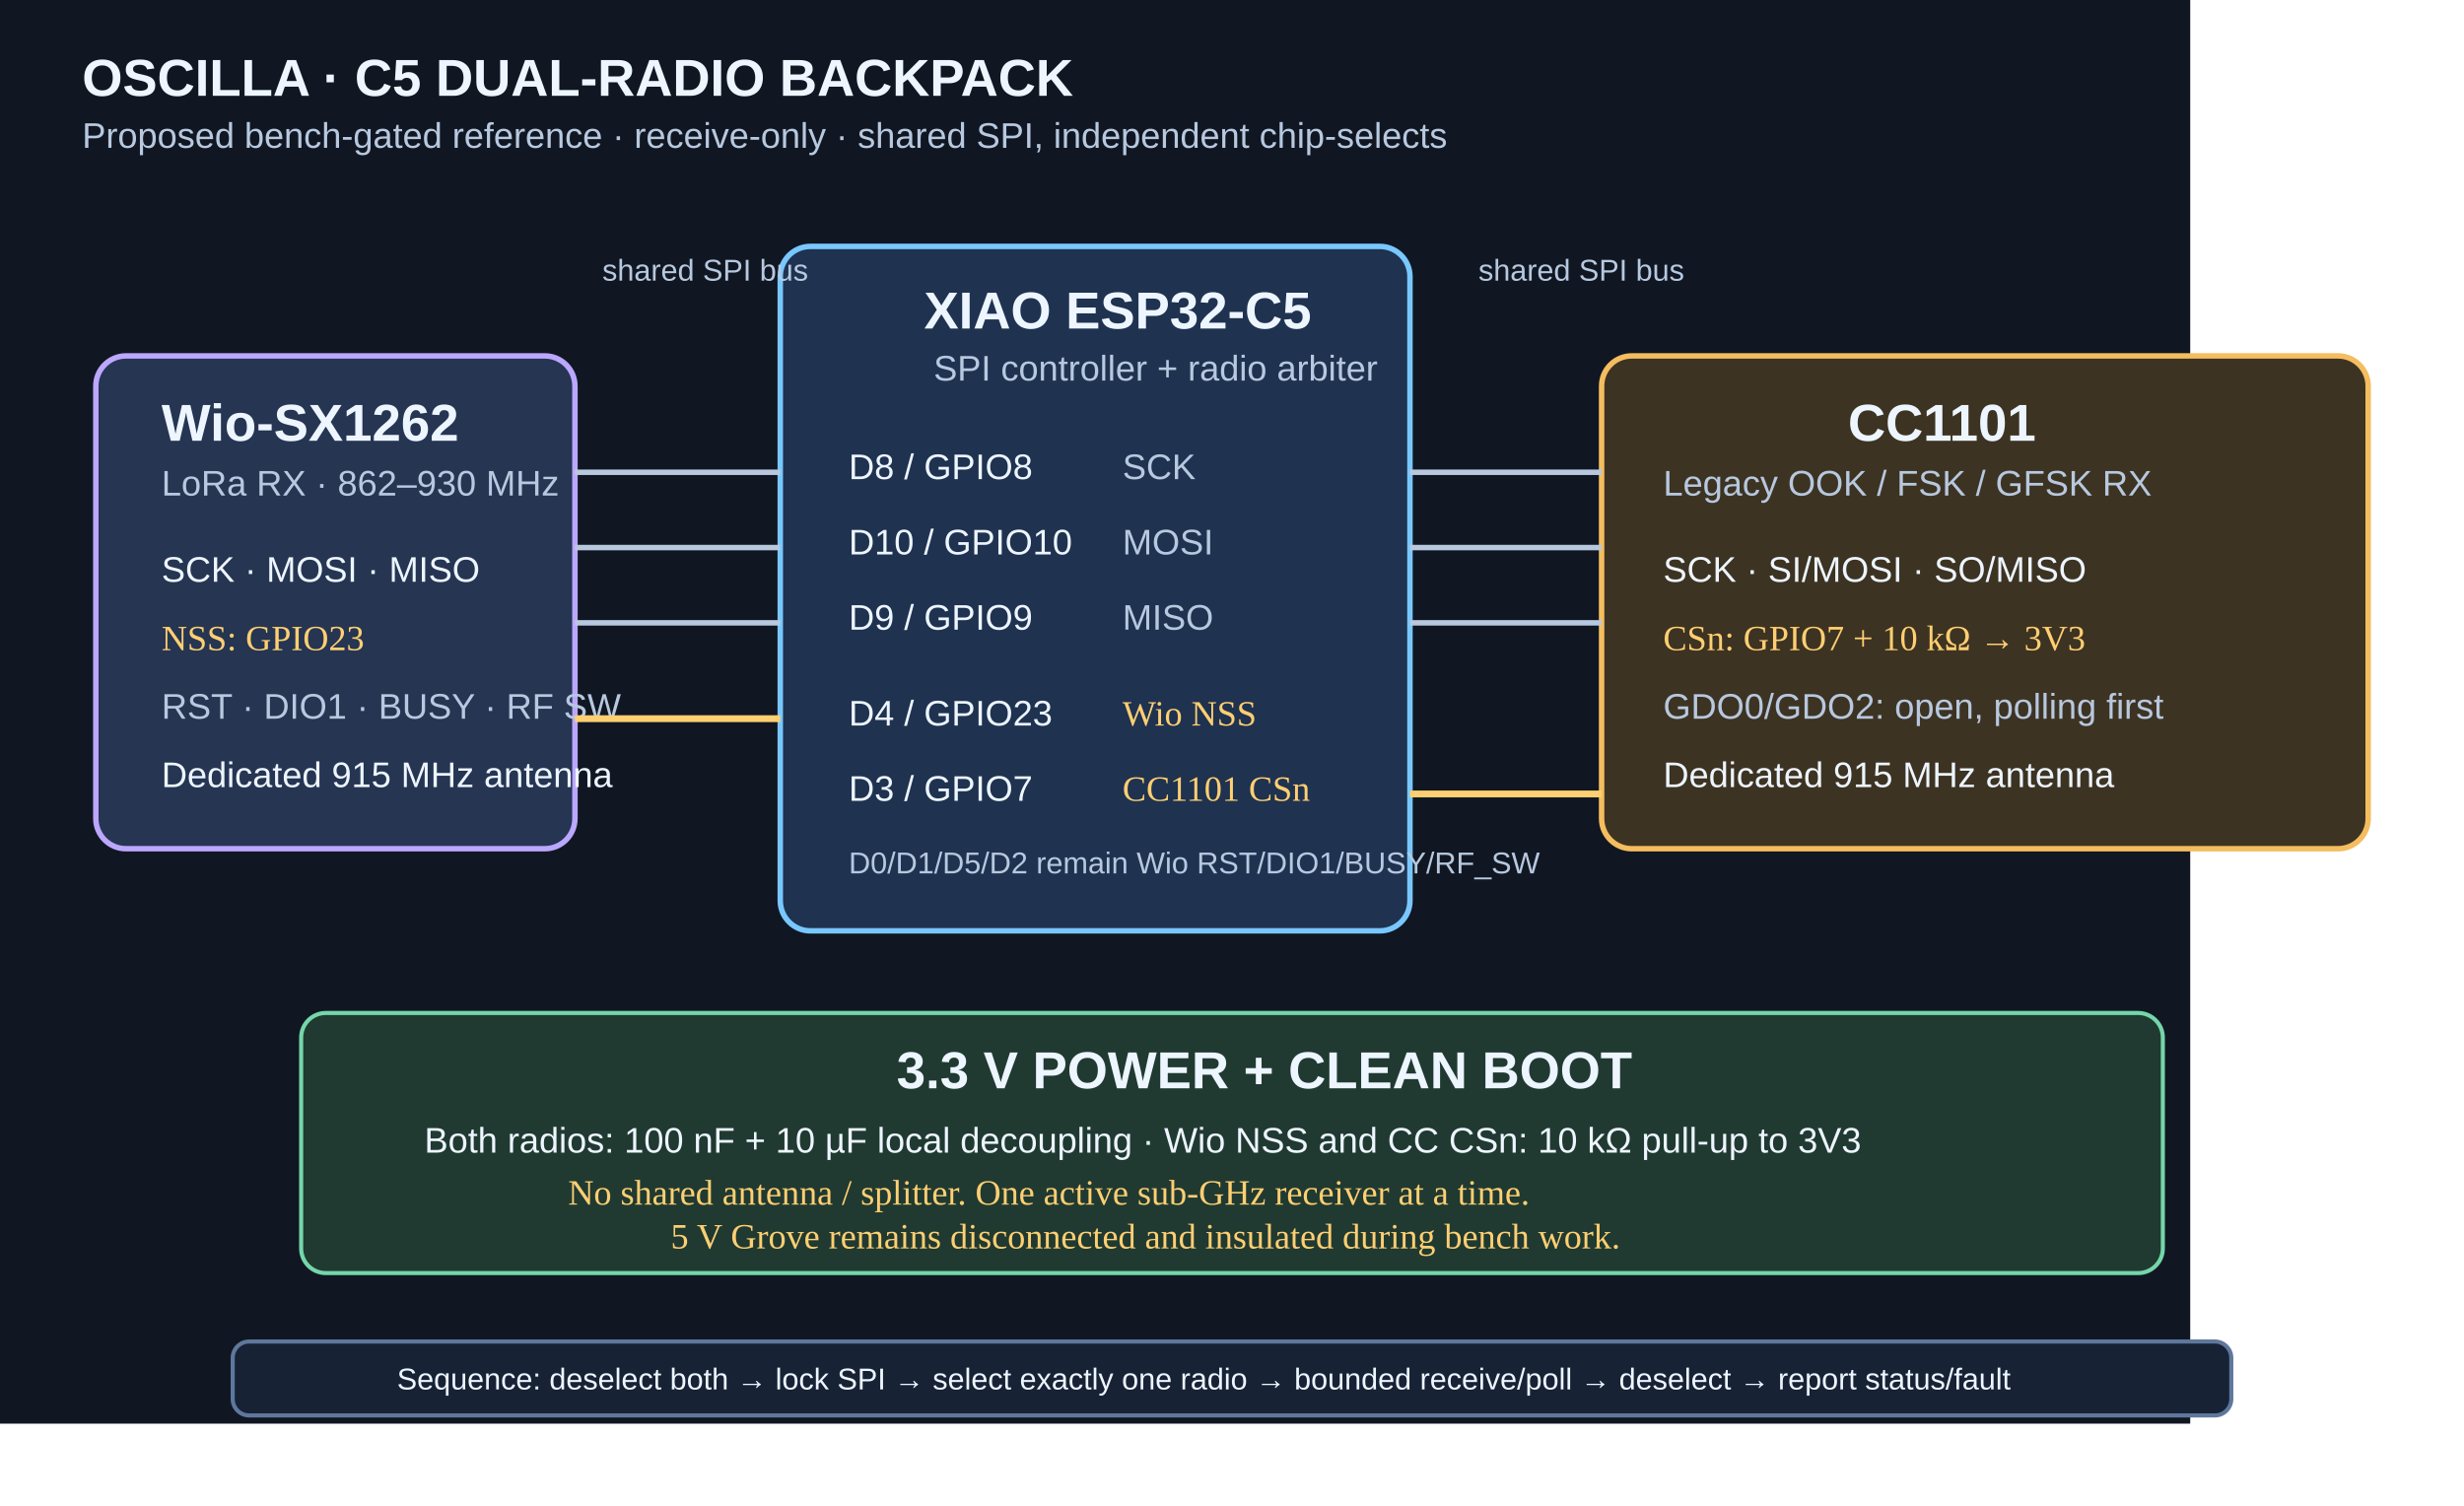
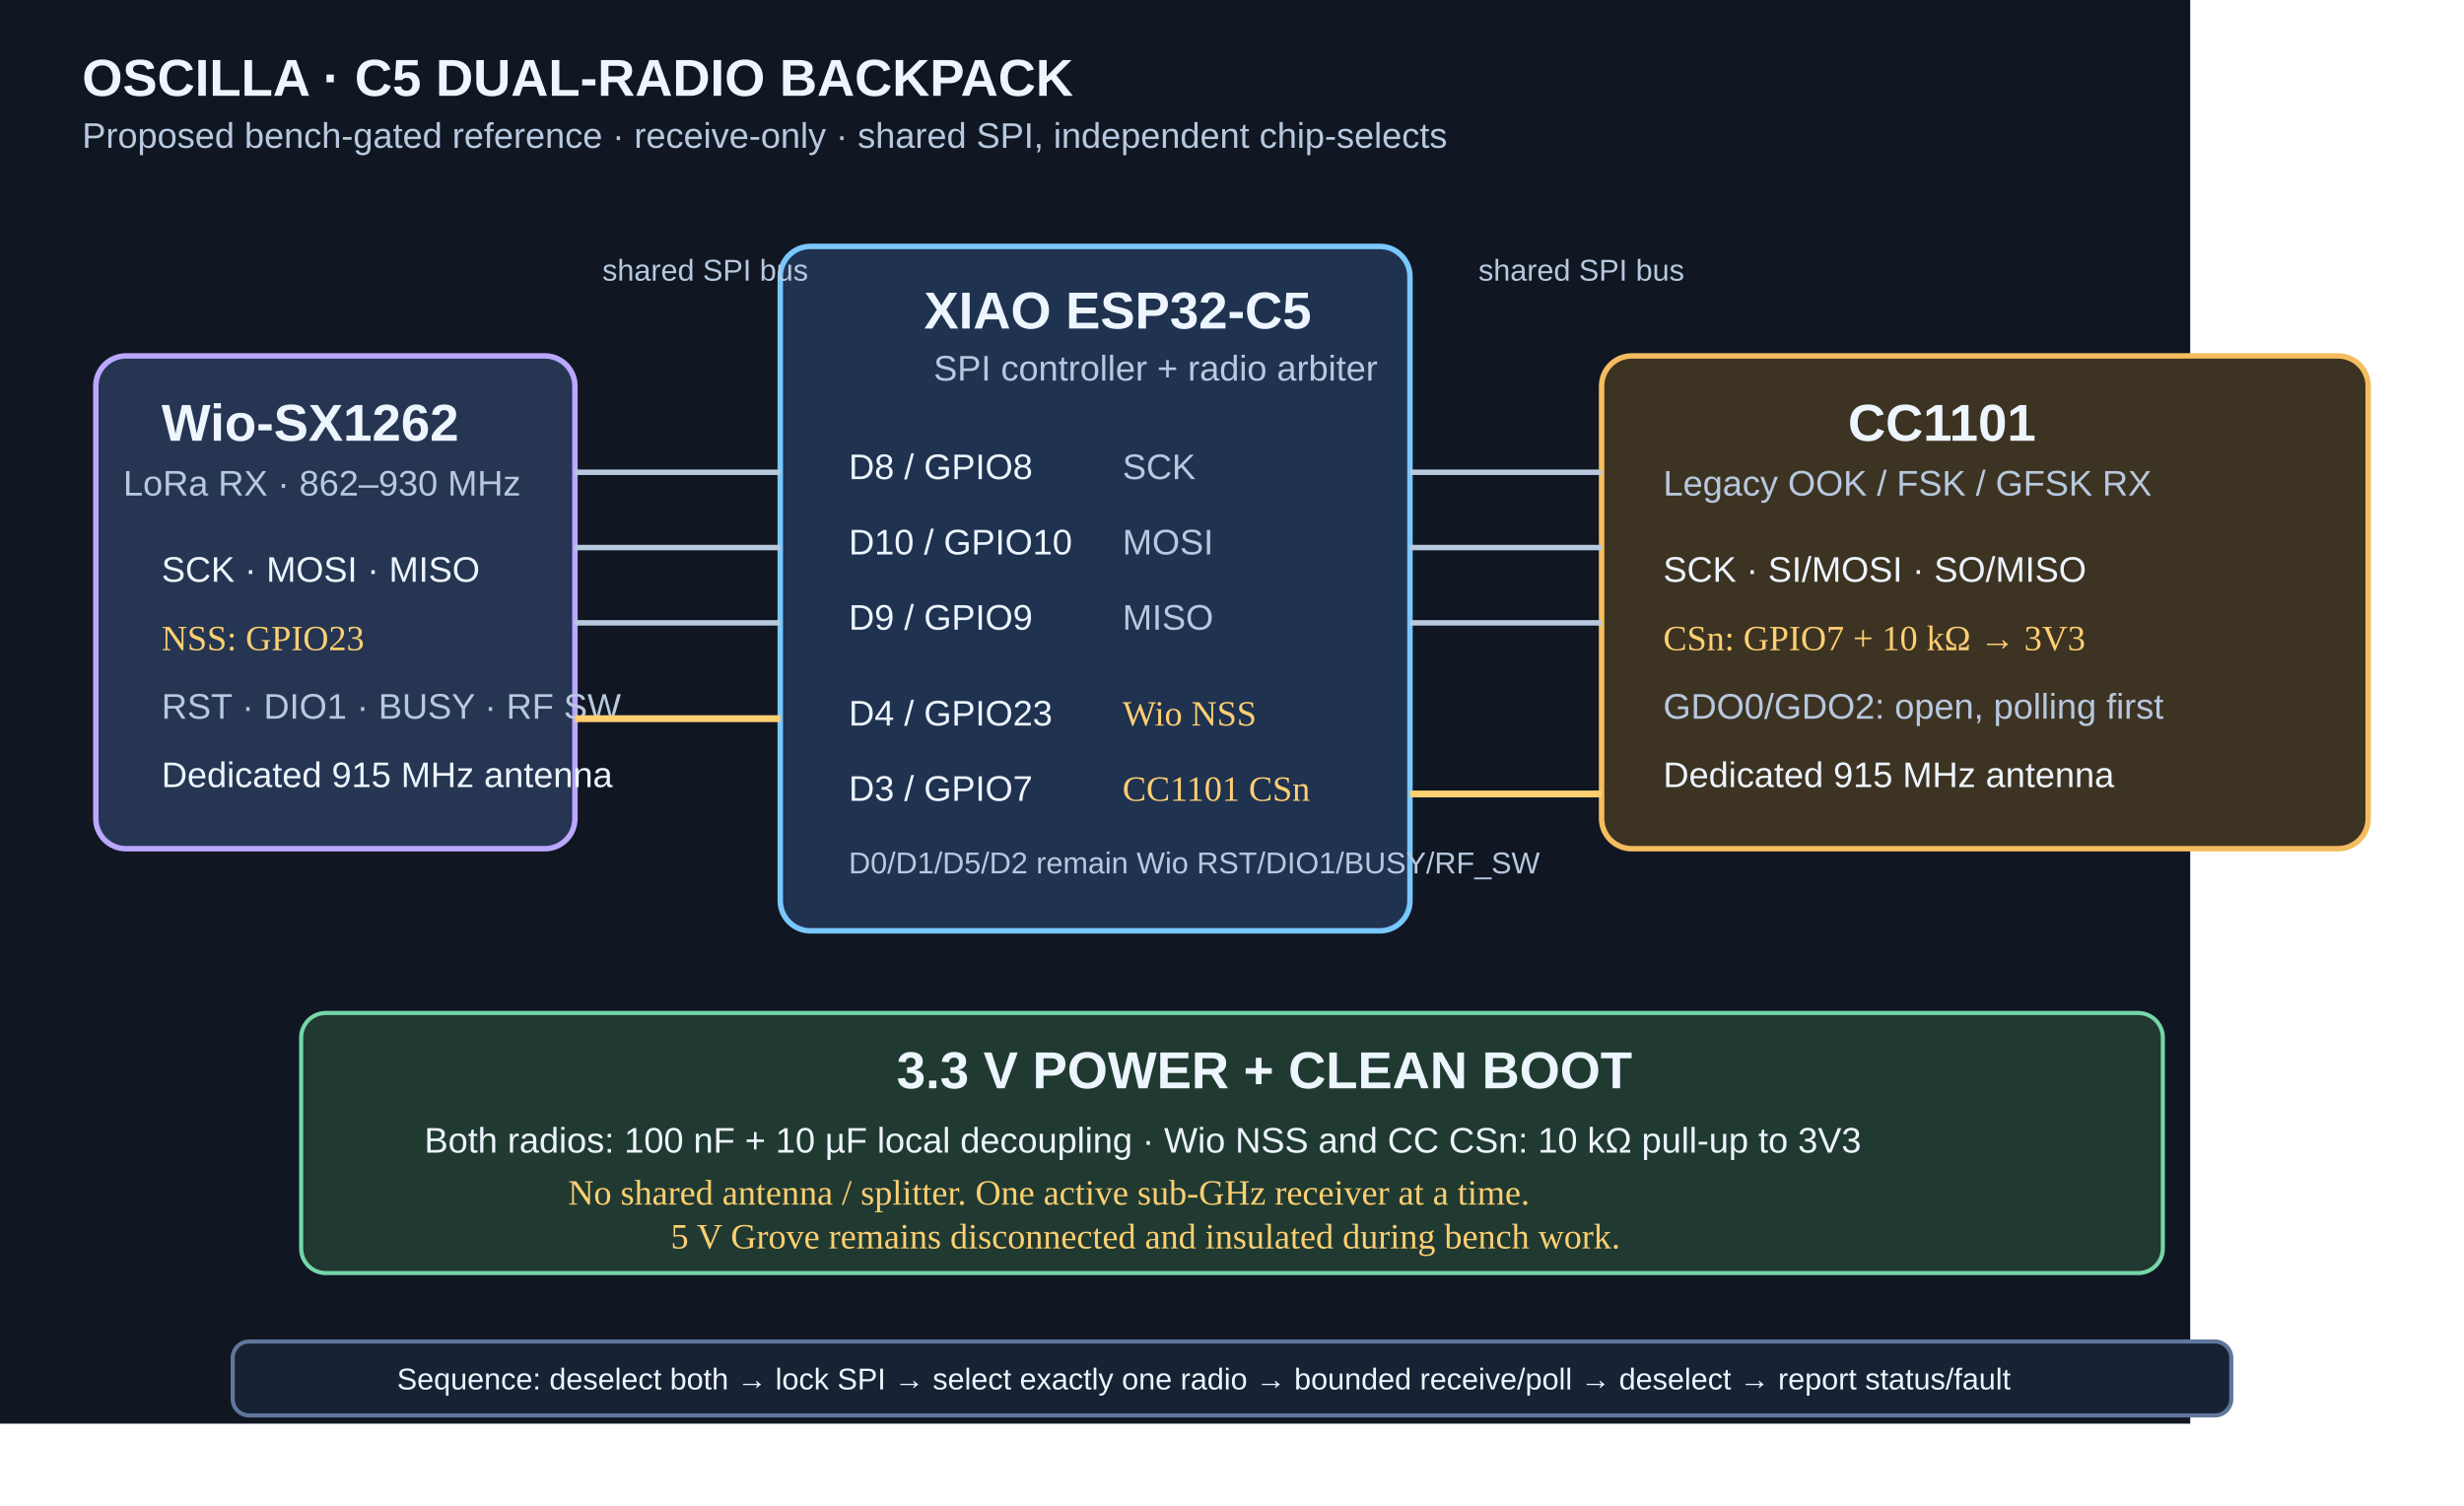
<svg xmlns="http://www.w3.org/2000/svg" width="1800" height="1100" viewBox="0 0 1800 1100" role="img" aria-labelledby="title desc">
  <style>
    .bg { fill:#101722; } .panel { fill:#172235; stroke:#5f779c; stroke-width:3; }
    .c5 { fill:#1f3250; stroke:#79c7ff; stroke-width:4; } .lora { fill:#253552; stroke:#bca7ff; stroke-width:4; }
    .cc { fill:#3d3322; stroke:#f4bd5f; stroke-width:4; } .power { fill:#203a31; stroke:#75d6a9; stroke-width:3; }
    .wire { fill:none; stroke:#b7c8df; stroke-width:4; } .cs { fill:none; stroke:#ffcf72; stroke-width:5; }
    .warn { fill:#ffcf72; } .txt { fill:#edf5ff; font-family:Arial,sans-serif; } .muted { fill:#b7c8df; font-family:Arial,sans-serif; }
    .small { font-size:22px; } .body { font-size:26px; } .head { font-size:38px; font-weight:700; }
  </style>
  <rect class="bg" width="1600" height="1040" />
  <text class="txt head" x="60" y="70">OSCILLA · C5 DUAL-RADIO BACKPACK</text>
  <text class="muted body" x="60" y="108">Proposed bench-gated reference · receive-only · shared SPI, independent chip-selects</text>
  <rect class="c5" x="570" y="180" rx="22" width="460" height="500" />
  <text class="txt head" x="675" y="240">XIAO ESP32-C5</text>
  <text class="muted body" x="682" y="278">SPI controller + radio arbiter</text>
  <text class="txt body" x="620" y="350">D8 / GPIO8</text>
  <text class="muted body" x="820" y="350">SCK</text>
  <text class="txt body" x="620" y="405">D10 / GPIO10</text>
  <text class="muted body" x="820" y="405">MOSI</text>
  <text class="txt body" x="620" y="460">D9 / GPIO9</text>
  <text class="muted body" x="820" y="460">MISO</text>
  <text class="txt body" x="620" y="530">D4 / GPIO23</text>
  <text class="warn body" x="820" y="530">Wio NSS</text>
  <text class="txt body" x="620" y="585">D3 / GPIO7</text>
  <text class="warn body" x="820" y="585">CC1101 CSn</text>
  <text class="muted small" x="620" y="638">D0/D1/D5/D2 remain Wio RST/DIO1/BUSY/RF_SW</text>
  <rect class="lora" x="70" y="260" rx="22" width="350" height="360" />
  <text class="txt head" x="118" y="322">Wio-SX1262</text>
-   <text class="muted body" x="118" y="362">LoRa RX · 862–930 MHz</text>
+   <text class="muted body" x="90" y="362">LoRa RX · 862–930 MHz</text>
  <text class="txt body" x="118" y="425">SCK · MOSI · MISO</text>
  <text class="warn body" x="118" y="475">NSS: GPIO23</text>
  <text class="muted body" x="118" y="525">RST · DIO1 · BUSY · RF SW</text>
  <text class="txt body" x="118" y="575">Dedicated 915 MHz antenna</text>
  <rect class="cc" x="1170" y="260" rx="22" width="560" height="360" />
  <text class="txt head" x="1350" y="322">CC1101</text>
  <text class="muted body" x="1215" y="362">Legacy OOK / FSK / GFSK RX</text>
  <text class="txt body" x="1215" y="425">SCK · SI/MOSI · SO/MISO</text>
  <text class="warn body" x="1215" y="475">CSn: GPIO7 + 10 kΩ → 3V3</text>
  <text class="muted body" x="1215" y="525">GDO0/GDO2: open, polling first</text>
  <text class="txt body" x="1215" y="575">Dedicated 915 MHz antenna</text>
  <path class="wire" d="M570 345 H420" />
  <path class="wire" d="M570 400 H420" />
  <path class="wire" d="M570 455 H420" />
  <path class="wire" d="M1030 345 H1170" />
  <path class="wire" d="M1030 400 H1170" />
  <path class="wire" d="M1030 455 H1170" />
  <path class="cs" d="M570 525 H420" />
  <path class="cs" d="M1030 580 H1170" />
  <text class="muted small" x="440" y="205">shared SPI bus</text>
  <text class="muted small" x="1080" y="205">shared SPI bus</text>
  <rect class="power" x="220" y="740" rx="18" width="1360" height="190" />
  <text class="txt head" x="655" y="795">3.3 V POWER + CLEAN BOOT</text>
  <text class="txt body" x="310" y="842">Both radios: 100 nF + 10 µF local decoupling · Wio NSS and CC CSn: 10 kΩ pull-up to 3V3</text>
  <text class="warn body" x="415" y="880">No shared antenna / splitter. One active sub-GHz receiver at a time.</text>
  <text class="warn body" x="490" y="912">5 V Grove remains disconnected and insulated during bench work.</text>
  <rect class="panel" x="170" y="980" rx="12" width="1460" height="54" />
  <text class="txt small" x="290" y="1015">Sequence: deselect both → lock SPI → select exactly one radio → bounded receive/poll → deselect → report status/fault</text>
</svg>
